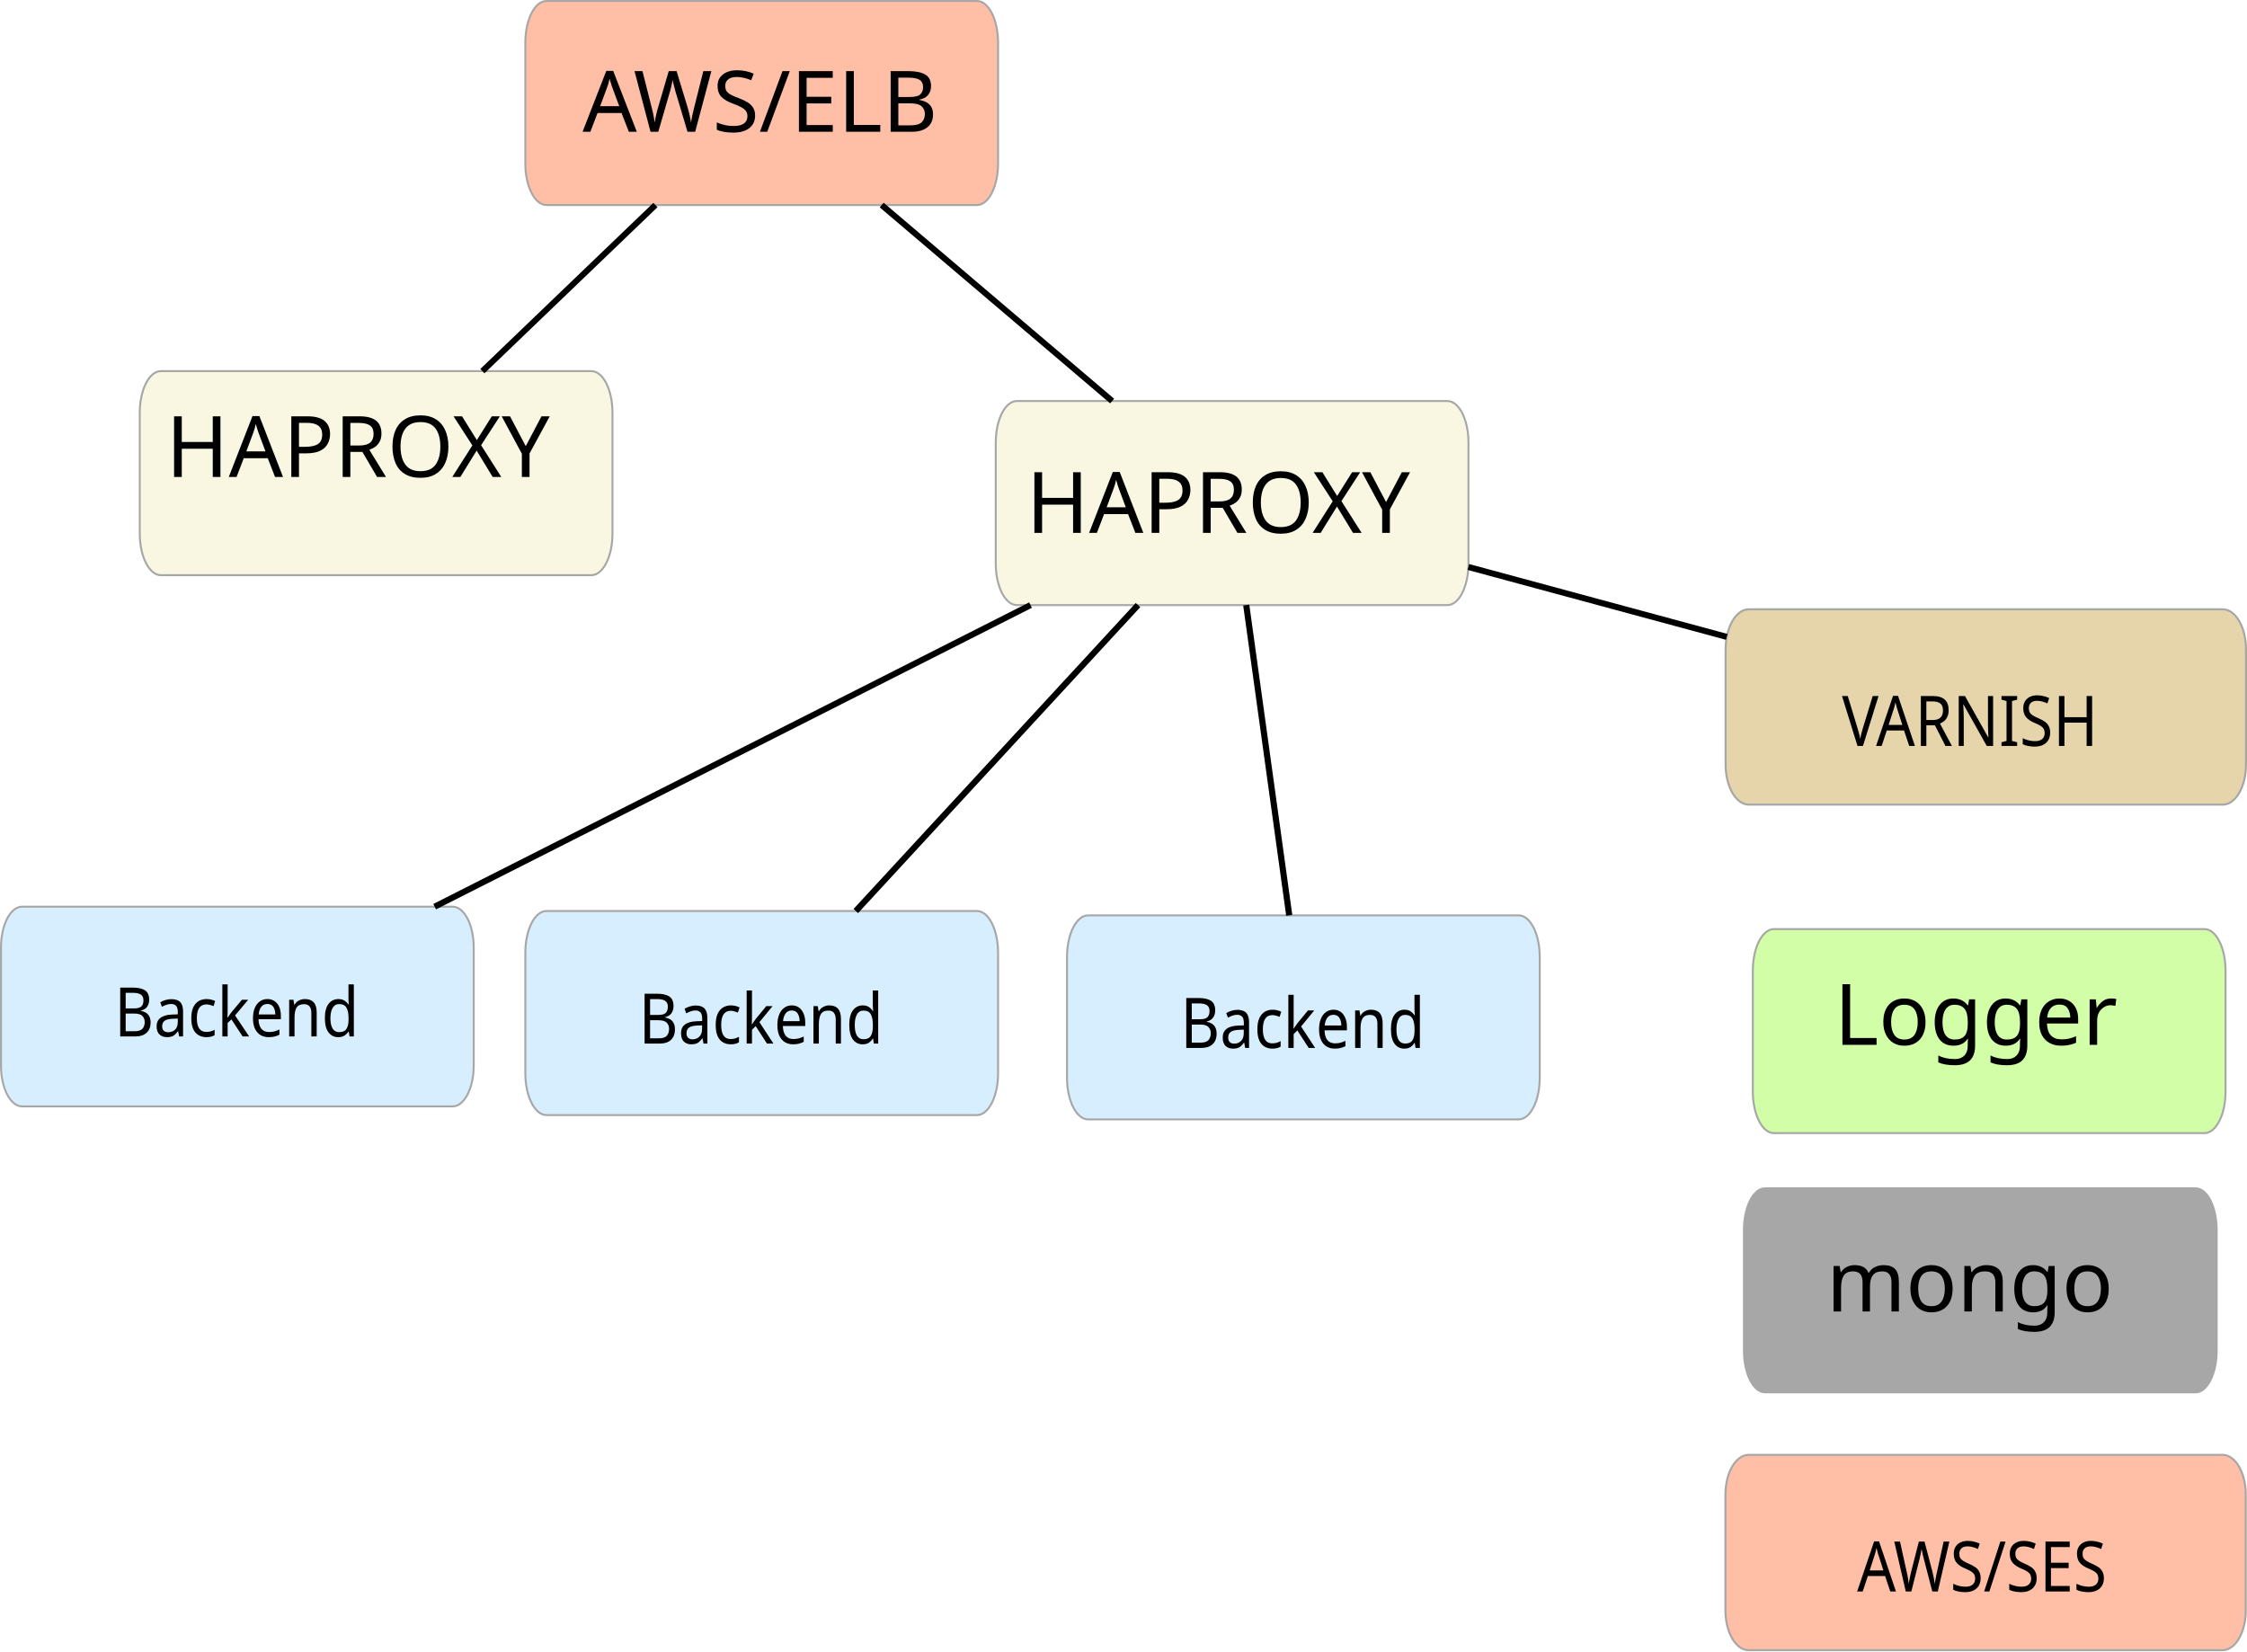
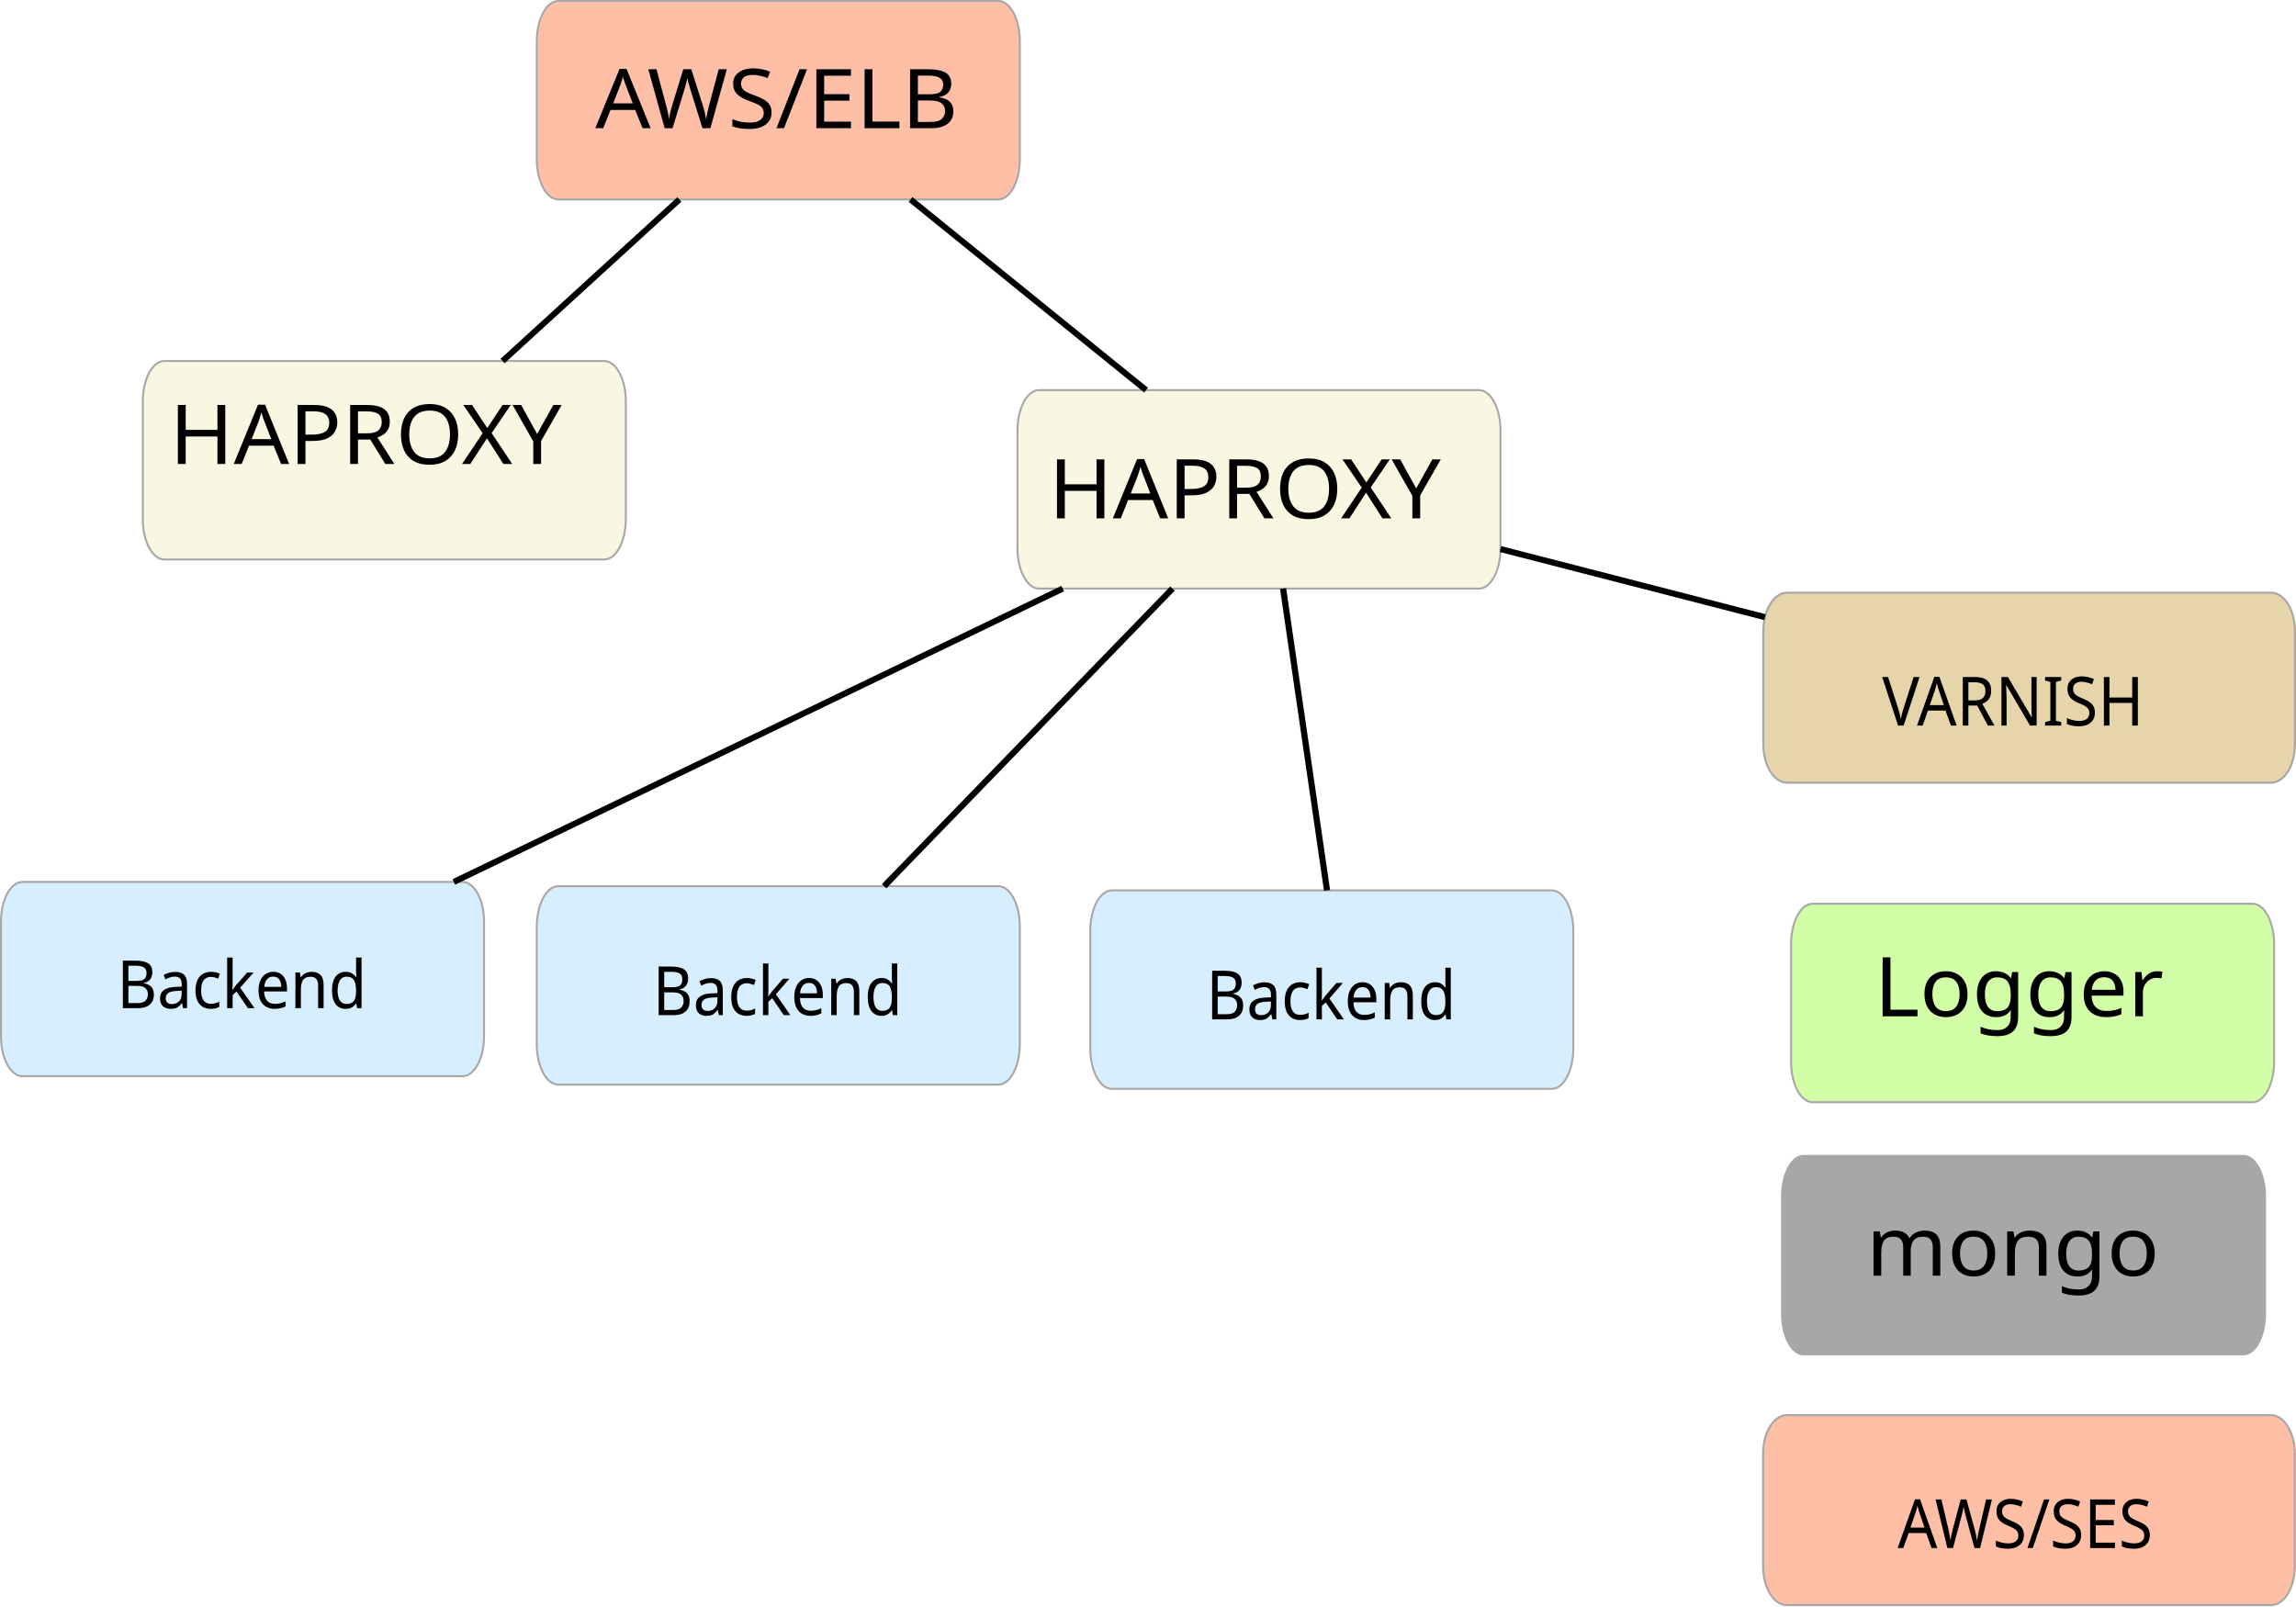
- <svg xmlns="http://www.w3.org/2000/svg" width="104.529mm" height="76.813mm" viewBox="0 0 370.378 272.172" id="svg2" version="1.1">
+ <svg xmlns="http://www.w3.org/2000/svg" width="134.035mm" height="93.776mm" viewBox="0 0 474.928 332.276" id="svg2" version="1.1">
  <defs id="defs4" />
-   <g id="layer1" transform="translate(-8.018931,-20.38114)">
-     <rect style="opacity:0.346;fill:#87cefa;fill-opacity:1;stroke:#000000;stroke-width:0.328;stroke-linecap:round;stroke-linejoin:miter;stroke-miterlimit:4;stroke-dasharray:none;stroke-dashoffset:0;stroke-opacity:1" id="rect3336" width="77.92" height="33.634" x="94.612" y="170.545" rx="3.481" ry="6.861" />
-     <text xml:space="preserve" style="font-style:normal;font-weight:normal;font-size:10.748px;line-height:125%;font-family:Sans;letter-spacing:0px;word-spacing:0px;fill:#000000;fill-opacity:1;stroke:none;stroke-width:1px;stroke-linecap:butt;stroke-linejoin:miter;stroke-opacity:1" x="121.445" y="179.485" id="text3338" transform="scale(0.9328731,1.071957)">
-       <tspan id="tspan3340" x="121.445" y="179.485">Backend</tspan>
+   <g id="layer1" transform="translate(-8.018839,39.72288)">
+     <rect style="opacity:0.346;fill:#87cefa;fill-opacity:1;stroke:#000000;stroke-width:0.411;stroke-linecap:round;stroke-linejoin:miter;stroke-miterlimit:4;stroke-dasharray:none;stroke-dashoffset:0;stroke-opacity:1" id="rect3336" width="99.917" height="41.06" x="119.052" y="143.602" rx="4.463" ry="8.376" />
+     <text xml:space="preserve" style="font-style:normal;font-weight:normal;font-size:13.448px;line-height:125%;font-family:Sans;letter-spacing:0px;word-spacing:0px;fill:#000000;fill-opacity:1;stroke:none;stroke-width:1px;stroke-linecap:butt;stroke-linejoin:miter;stroke-opacity:1" x="149.575" y="162.804" id="text3338" transform="scale(0.9560878,1.045929)">
+       <tspan id="tspan3340" x="149.575" y="162.804">Backend</tspan>
    </text>
-     <rect style="opacity:0.346;fill:#ff4500;fill-opacity:1;stroke:#000000;stroke-width:0.337;stroke-linecap:round;stroke-linejoin:miter;stroke-miterlimit:4;stroke-dasharray:none;stroke-dashoffset:0;stroke-opacity:1" id="rect3336-3" width="85.768" height="32.197" x="292.427" y="260.188" rx="3.831" ry="6.568" />
-     <text xml:space="preserve" style="font-style:normal;font-weight:normal;font-size:10.748px;line-height:125%;font-family:Sans;letter-spacing:0px;word-spacing:0px;fill:#000000;fill-opacity:1;stroke:none;stroke-width:1px;stroke-linecap:butt;stroke-linejoin:miter;stroke-opacity:1" x="336.738" y="263.732" id="text3338-8" transform="scale(0.9328731,1.071957)">
-       <tspan id="tspan3340-8" x="336.738" y="263.732">AWS/SES</tspan>
+     <rect style="opacity:0.346;fill:#ff4500;fill-opacity:1;stroke:#000000;stroke-width:0.422;stroke-linecap:round;stroke-linejoin:miter;stroke-miterlimit:4;stroke-dasharray:none;stroke-dashoffset:0;stroke-opacity:1" id="rect3336-3" width="109.981" height="39.305" x="372.713" y="253.037" rx="4.913" ry="8.018" />
+     <text xml:space="preserve" style="font-style:normal;font-weight:normal;font-size:13.448px;line-height:125%;font-family:Sans;letter-spacing:0px;word-spacing:0px;fill:#000000;fill-opacity:1;stroke:none;stroke-width:1px;stroke-linecap:butt;stroke-linejoin:miter;stroke-opacity:1" x="418.945" y="268.212" id="text3338-8" transform="scale(0.9560878,1.045929)">
+       <tspan id="tspan3340-8" x="418.945" y="268.212">AWS/SES</tspan>
    </text>
-     <rect style="opacity:0.346;fill:#000000;fill-opacity:1;stroke:#000000;stroke-width:0.328;stroke-linecap:round;stroke-linejoin:miter;stroke-miterlimit:4;stroke-dasharray:none;stroke-dashoffset:0;stroke-opacity:1" id="rect3336-4" width="77.92" height="33.634" x="295.478" y="216.252" rx="3.481" ry="6.861" />
-     <text xml:space="preserve" style="font-style:normal;font-weight:normal;font-size:14px;line-height:125%;font-family:Sans;letter-spacing:0px;word-spacing:0px;fill:#000000;fill-opacity:1;stroke:none;stroke-width:1px;stroke-linecap:butt;stroke-linejoin:miter;stroke-opacity:1" x="309.063" y="236.554" id="text3408">
-       <tspan id="tspan3410" x="309.063" y="236.554">mongo</tspan>
+     <rect style="opacity:0.346;fill:#000000;fill-opacity:1;stroke:#000000;stroke-width:0.411;stroke-linecap:round;stroke-linejoin:miter;stroke-miterlimit:4;stroke-dasharray:none;stroke-dashoffset:0;stroke-opacity:1" id="rect3336-4" width="99.917" height="41.06" x="376.626" y="199.4" rx="4.463" ry="8.376" />
+     <text xml:space="preserve" style="font-style:normal;font-weight:normal;font-size:17.516px;line-height:125%;font-family:Sans;letter-spacing:0px;word-spacing:0px;fill:#000000;fill-opacity:1;stroke:none;stroke-width:1px;stroke-linecap:butt;stroke-linejoin:miter;stroke-opacity:1" x="384.478" y="229.764" id="text3408" transform="scale(1.024885,0.975719)">
+       <tspan id="tspan3410" x="384.478" y="229.764">mongo</tspan>
    </text>
-     <flowRoot xml:space="preserve" id="flowRoot3412" style="font-style:normal;font-weight:normal;font-size:14px;line-height:125%;font-family:Sans;letter-spacing:0px;word-spacing:0px;fill:#000000;fill-opacity:1;stroke:none;stroke-width:1px;stroke-linecap:butt;stroke-linejoin:miter;stroke-opacity:1">
+     <flowRoot xml:space="preserve" id="flowRoot3412" style="font-style:normal;font-weight:normal;font-size:14px;line-height:125%;font-family:Sans;letter-spacing:0px;word-spacing:0px;fill:#000000;fill-opacity:1;stroke:none;stroke-width:1px;stroke-linecap:butt;stroke-linejoin:miter;stroke-opacity:1" transform="matrix(1.282309,0,0,1.220794,-2.268983,-64.59907)">
      <flowRegion id="flowRegion3414">
        <rect id="rect3416" width="133.571" height="35" x="71.429" y="67.362" />
      </flowRegion>
      <flowPara id="flowPara3418" />
    </flowRoot>
-     <rect style="opacity:0.346;fill:#ff4500;fill-opacity:1;stroke:#000000;stroke-width:0.328;stroke-linecap:round;stroke-linejoin:miter;stroke-miterlimit:4;stroke-dasharray:none;stroke-dashoffset:0;stroke-opacity:1" id="rect3336-4-0" width="77.92" height="33.634" x="94.612" y="20.545" rx="3.481" ry="6.861" />
-     <text xml:space="preserve" style="font-style:normal;font-weight:normal;font-size:14px;line-height:125%;font-family:Sans;letter-spacing:0px;word-spacing:0px;fill:#000000;fill-opacity:1;stroke:none;stroke-width:1px;stroke-linecap:butt;stroke-linejoin:miter;stroke-opacity:1" x="104.048" y="42.102" id="text3408-5">
-       <tspan id="tspan3410-1" x="104.048" y="42.102">AWS/ELB</tspan>
+     <rect style="opacity:0.346;fill:#ff4500;fill-opacity:1;stroke:#000000;stroke-width:0.411;stroke-linecap:round;stroke-linejoin:miter;stroke-miterlimit:4;stroke-dasharray:none;stroke-dashoffset:0;stroke-opacity:1" id="rect3336-4-0" width="99.917" height="41.06" x="119.052" y="-39.518" rx="4.463" ry="8.376" />
+     <text xml:space="preserve" style="font-style:normal;font-weight:normal;font-size:17.516px;line-height:125%;font-family:Sans;letter-spacing:0px;word-spacing:0px;fill:#000000;fill-opacity:1;stroke:none;stroke-width:1px;stroke-linecap:butt;stroke-linejoin:miter;stroke-opacity:1" x="127.968" y="-13.529" id="text3408-5" transform="scale(1.024885,0.975719)">
+       <tspan id="tspan3410-1" x="127.968" y="-13.529">AWS/ELB</tspan>
    </text>
-     <rect style="opacity:0.346;fill:#eee8aa;fill-opacity:1;stroke:#000000;stroke-width:0.328;stroke-linecap:round;stroke-linejoin:miter;stroke-miterlimit:4;stroke-dasharray:none;stroke-dashoffset:0;stroke-opacity:1" id="rect3336-4-0-6" width="77.92" height="33.634" x="31.056" y="81.555" rx="3.481" ry="6.861" />
-     <text xml:space="preserve" style="font-style:normal;font-weight:normal;font-size:14px;line-height:125%;font-family:Sans;letter-spacing:0px;word-spacing:0px;fill:#000000;fill-opacity:1;stroke:none;stroke-width:1px;stroke-linecap:butt;stroke-linejoin:miter;stroke-opacity:1" x="35.355" y="99" id="text3408-5-5">
-       <tspan id="tspan3410-1-8" x="35.355" y="99">HAPROXY</tspan>
+     <rect style="opacity:0.346;fill:#eee8aa;fill-opacity:1;stroke:#000000;stroke-width:0.411;stroke-linecap:round;stroke-linejoin:miter;stroke-miterlimit:4;stroke-dasharray:none;stroke-dashoffset:0;stroke-opacity:1" id="rect3336-4-0-6" width="99.917" height="41.06" x="37.555" y="34.963" rx="4.463" ry="8.376" />
+     <text xml:space="preserve" style="font-style:normal;font-weight:normal;font-size:17.516px;line-height:125%;font-family:Sans;letter-spacing:0px;word-spacing:0px;fill:#000000;fill-opacity:1;stroke:none;stroke-width:1px;stroke-linecap:butt;stroke-linejoin:miter;stroke-opacity:1" x="42.022" y="57.66" id="text3408-5-5" transform="scale(1.024885,0.975719)">
+       <tspan id="tspan3410-1-8" x="42.022" y="57.66">HAPROXY</tspan>
    </text>
-     <rect style="opacity:0.346;fill:#7cfc00;fill-opacity:1;stroke:#000000;stroke-width:0.328;stroke-linecap:round;stroke-linejoin:miter;stroke-miterlimit:4;stroke-dasharray:none;stroke-dashoffset:0;stroke-opacity:1" id="rect3336-4-0-6-9" width="77.92" height="33.634" x="296.94" y="173.524" rx="3.481" ry="6.861" />
-     <text xml:space="preserve" style="font-style:normal;font-weight:normal;font-size:14px;line-height:125%;font-family:Sans;letter-spacing:0px;word-spacing:0px;fill:#000000;fill-opacity:1;stroke:none;stroke-width:1px;stroke-linecap:butt;stroke-linejoin:miter;stroke-opacity:1" x="310.352" y="192.606" id="text3408-5-5-1">
-       <tspan id="tspan3410-1-8-8" x="310.352" y="192.606">Logger</tspan>
+     <rect style="opacity:0.346;fill:#7cfc00;fill-opacity:1;stroke:#000000;stroke-width:0.411;stroke-linecap:round;stroke-linejoin:miter;stroke-miterlimit:4;stroke-dasharray:none;stroke-dashoffset:0;stroke-opacity:1" id="rect3336-4-0-6-9" width="99.917" height="41.06" x="378.5" y="147.238" rx="4.463" ry="8.376" />
+     <text xml:space="preserve" style="font-style:normal;font-weight:normal;font-size:17.516px;line-height:125%;font-family:Sans;letter-spacing:0px;word-spacing:0px;fill:#000000;fill-opacity:1;stroke:none;stroke-width:1px;stroke-linecap:butt;stroke-linejoin:miter;stroke-opacity:1" x="386.09" y="174.777" id="text3408-5-5-1" transform="scale(1.024885,0.975719)">
+       <tspan id="tspan3410-1-8-8" x="386.09" y="174.777">Logger</tspan>
    </text>
-     <rect style="opacity:0.346;fill:#87cefa;fill-opacity:1;stroke:#000000;stroke-width:0.328;stroke-linecap:round;stroke-linejoin:miter;stroke-miterlimit:4;stroke-dasharray:none;stroke-dashoffset:0;stroke-opacity:1" id="rect3336-8" width="77.92" height="33.634" x="183.897" y="171.26" rx="3.481" ry="6.861" />
-     <text xml:space="preserve" style="font-style:normal;font-weight:normal;font-size:10.748px;line-height:125%;font-family:Sans;letter-spacing:0px;word-spacing:0px;fill:#000000;fill-opacity:1;stroke:none;stroke-width:1px;stroke-linecap:butt;stroke-linejoin:miter;stroke-opacity:1" x="217.155" y="180.151" id="text3338-1" transform="scale(0.9328731,1.071957)">
-       <tspan id="tspan3340-2" x="217.155" y="180.151">Backend</tspan>
+     <rect style="opacity:0.346;fill:#87cefa;fill-opacity:1;stroke:#000000;stroke-width:0.411;stroke-linecap:round;stroke-linejoin:miter;stroke-miterlimit:4;stroke-dasharray:none;stroke-dashoffset:0;stroke-opacity:1" id="rect3336-8" width="99.917" height="41.06" x="233.544" y="144.474" rx="4.463" ry="8.376" />
+     <text xml:space="preserve" style="font-style:normal;font-weight:normal;font-size:13.448px;line-height:125%;font-family:Sans;letter-spacing:0px;word-spacing:0px;fill:#000000;fill-opacity:1;stroke:none;stroke-width:1px;stroke-linecap:butt;stroke-linejoin:miter;stroke-opacity:1" x="269.326" y="163.638" id="text3338-1" transform="scale(0.9560878,1.045929)">
+       <tspan id="tspan3340-2" x="269.326" y="163.638">Backend</tspan>
    </text>
-     <rect style="opacity:0.346;fill:#87cefa;fill-opacity:1;stroke:#000000;stroke-width:0.325;stroke-linecap:round;stroke-linejoin:miter;stroke-miterlimit:4;stroke-dasharray:none;stroke-dashoffset:0;stroke-opacity:1" id="rect3336-8-6" width="77.923" height="32.923" x="8.181" y="169.829" rx="3.481" ry="6.716" />
-     <text xml:space="preserve" style="font-style:normal;font-weight:normal;font-size:10.634px;line-height:125%;font-family:Sans;letter-spacing:0px;word-spacing:0px;fill:#000000;fill-opacity:1;stroke:none;stroke-width:1px;stroke-linecap:butt;stroke-linejoin:miter;stroke-opacity:1" x="28.49" y="180.305" id="text3338-1-1" transform="scale(0.9429106,1.060546)">
-       <tspan id="tspan3340-2-5" x="28.49" y="180.305">Backend</tspan>
+     <rect style="opacity:0.346;fill:#87cefa;fill-opacity:1;stroke:#000000;stroke-width:0.406;stroke-linecap:round;stroke-linejoin:miter;stroke-miterlimit:4;stroke-dasharray:none;stroke-dashoffset:0;stroke-opacity:1" id="rect3336-8-6" width="99.922" height="40.192" x="8.222" y="142.727" rx="4.463" ry="8.199" />
+     <text xml:space="preserve" style="font-style:normal;font-weight:normal;font-size:13.305px;line-height:125%;font-family:Sans;letter-spacing:0px;word-spacing:0px;fill:#000000;fill-opacity:1;stroke:none;stroke-width:1px;stroke-linecap:butt;stroke-linejoin:miter;stroke-opacity:1" x="33.297" y="163.166" id="text3338-1-1" transform="scale(0.9663752,1.034795)">
+       <tspan id="tspan3340-2-5" x="33.297" y="163.166">Backend</tspan>
    </text>
-     <rect style="opacity:0.346;fill:#eee8aa;fill-opacity:1;stroke:#000000;stroke-width:0.328;stroke-linecap:round;stroke-linejoin:miter;stroke-miterlimit:4;stroke-dasharray:none;stroke-dashoffset:0;stroke-opacity:1" id="rect3336-4-0-6-2" width="77.92" height="33.634" x="172.151" y="86.484" rx="3.481" ry="6.861" />
-     <text xml:space="preserve" style="font-style:normal;font-weight:normal;font-size:14px;line-height:125%;font-family:Sans;letter-spacing:0px;word-spacing:0px;fill:#000000;fill-opacity:1;stroke:none;stroke-width:1px;stroke-linecap:butt;stroke-linejoin:miter;stroke-opacity:1" x="177.164" y="108.214" id="text3408-5-5-4">
-       <tspan id="tspan3410-1-8-87" x="177.164" y="108.214">HAPROXY</tspan>
+     <rect style="opacity:0.346;fill:#eee8aa;fill-opacity:1;stroke:#000000;stroke-width:0.411;stroke-linecap:round;stroke-linejoin:miter;stroke-miterlimit:4;stroke-dasharray:none;stroke-dashoffset:0;stroke-opacity:1" id="rect3336-4-0-6-2" width="99.917" height="41.06" x="218.482" y="40.98" rx="4.463" ry="8.376" />
+     <text xml:space="preserve" style="font-style:normal;font-weight:normal;font-size:17.516px;line-height:125%;font-family:Sans;letter-spacing:0px;word-spacing:0px;fill:#000000;fill-opacity:1;stroke:none;stroke-width:1px;stroke-linecap:butt;stroke-linejoin:miter;stroke-opacity:1" x="219.449" y="69.188" id="text3408-5-5-4" transform="scale(1.024885,0.975719)">
+       <tspan id="tspan3410-1-8-87" x="219.449" y="69.188">HAPROXY</tspan>
    </text>
-     <rect style="opacity:0.346;fill:#b8860b;fill-opacity:1;stroke:#000000;stroke-width:0.337;stroke-linecap:round;stroke-linejoin:miter;stroke-miterlimit:4;stroke-dasharray:none;stroke-dashoffset:0;stroke-opacity:1" id="rect3336-3-2" width="85.768" height="32.197" x="292.46" y="120.813" rx="3.831" ry="6.568" />
-     <text xml:space="preserve" style="font-style:normal;font-weight:normal;font-size:10.748px;line-height:125%;font-family:Sans;letter-spacing:0px;word-spacing:0px;fill:#000000;fill-opacity:1;stroke:none;stroke-width:1px;stroke-linecap:butt;stroke-linejoin:miter;stroke-opacity:1" x="334.067" y="133.713" id="text3338-8-7" transform="scale(0.9328731,1.071957)">
-       <tspan id="tspan3340-8-6" x="334.067" y="133.713">VARNISH</tspan>
+     <rect style="opacity:0.346;fill:#b8860b;fill-opacity:1;stroke:#000000;stroke-width:0.422;stroke-linecap:round;stroke-linejoin:miter;stroke-miterlimit:4;stroke-dasharray:none;stroke-dashoffset:0;stroke-opacity:1" id="rect3336-3-2" width="109.981" height="39.305" x="372.755" y="82.889" rx="4.913" ry="8.018" />
+     <text xml:space="preserve" style="font-style:normal;font-weight:normal;font-size:13.448px;line-height:125%;font-family:Sans;letter-spacing:0px;word-spacing:0px;fill:#000000;fill-opacity:1;stroke:none;stroke-width:1px;stroke-linecap:butt;stroke-linejoin:miter;stroke-opacity:1" x="415.602" y="105.536" id="text3338-8-7" transform="scale(0.9560878,1.045929)">
+       <tspan id="tspan3340-8-6" x="415.602" y="105.536">VARNISH</tspan>
    </text>
-     <path style="display:inline;fill:none;fill-rule:evenodd;stroke:#000000;stroke-width:1px;stroke-linecap:butt;stroke-linejoin:miter;stroke-opacity:1" d="m 153.347,54.179 37.988,32.304" id="path3633" />
-     <path style="display:inline;fill:none;fill-rule:evenodd;stroke:#000000;stroke-width:0.988px;stroke-linecap:butt;stroke-linejoin:miter;stroke-opacity:1" d="M 116.053,54.179 87.534,81.555" id="path3633-8" />
-     <path style="display:inline;fill:none;fill-rule:evenodd;stroke:#000000;stroke-width:1px;stroke-linecap:butt;stroke-linejoin:miter;stroke-opacity:1" d="M 177.885,120.118 79.667,169.829" id="path3633-3" />
-     <path style="display:inline;fill:none;fill-rule:evenodd;stroke:#000000;stroke-width:1.014px;stroke-linecap:butt;stroke-linejoin:miter;stroke-opacity:1" d="m 195.599,120.118 -46.515,50.428" id="path3633-3-6" />
-     <path style="display:inline;fill:none;fill-rule:evenodd;stroke:#000000;stroke-width:1.014px;stroke-linecap:butt;stroke-linejoin:miter;stroke-opacity:1" d="m 213.441,120.118 7.086,51.142" id="path3633-3-6-3" />
-     <path style="display:inline;fill:none;fill-rule:evenodd;stroke:#000000;stroke-width:1px;stroke-linecap:butt;stroke-linejoin:miter;stroke-opacity:1" d="m 250.058,113.838 42.585,11.521" id="path3711" />
+     <path style="display:inline;fill:none;fill-rule:evenodd;stroke:#000000;stroke-width:1.251px;stroke-linecap:butt;stroke-linejoin:miter;stroke-opacity:1" d="M 196.369,1.543 245.082,40.98" id="path3633" />
+     <path style="display:inline;fill:none;fill-rule:evenodd;stroke:#000000;stroke-width:1.236px;stroke-linecap:butt;stroke-linejoin:miter;stroke-opacity:1" d="M 148.547,1.543 111.977,34.963" id="path3633-8" />
+     <path style="display:inline;fill:none;fill-rule:evenodd;stroke:#000000;stroke-width:1.251px;stroke-linecap:butt;stroke-linejoin:miter;stroke-opacity:1" d="M 227.834,82.04 101.888,142.727" id="path3633-3" />
+     <path style="display:inline;fill:none;fill-rule:evenodd;stroke:#000000;stroke-width:1.269px;stroke-linecap:butt;stroke-linejoin:miter;stroke-opacity:1" d="M 250.549,82.04 190.902,143.602" id="path3633-3-6" />
+     <path style="display:inline;fill:none;fill-rule:evenodd;stroke:#000000;stroke-width:1.269px;stroke-linecap:butt;stroke-linejoin:miter;stroke-opacity:1" d="m 273.428,82.04 9.087,62.434" id="path3633-3-6-3" />
+     <path style="display:inline;fill:none;fill-rule:evenodd;stroke:#000000;stroke-width:1.251px;stroke-linecap:butt;stroke-linejoin:miter;stroke-opacity:1" d="M 318.397,73.862 373.098,87.951" id="path3711" />
  </g>
</svg>
